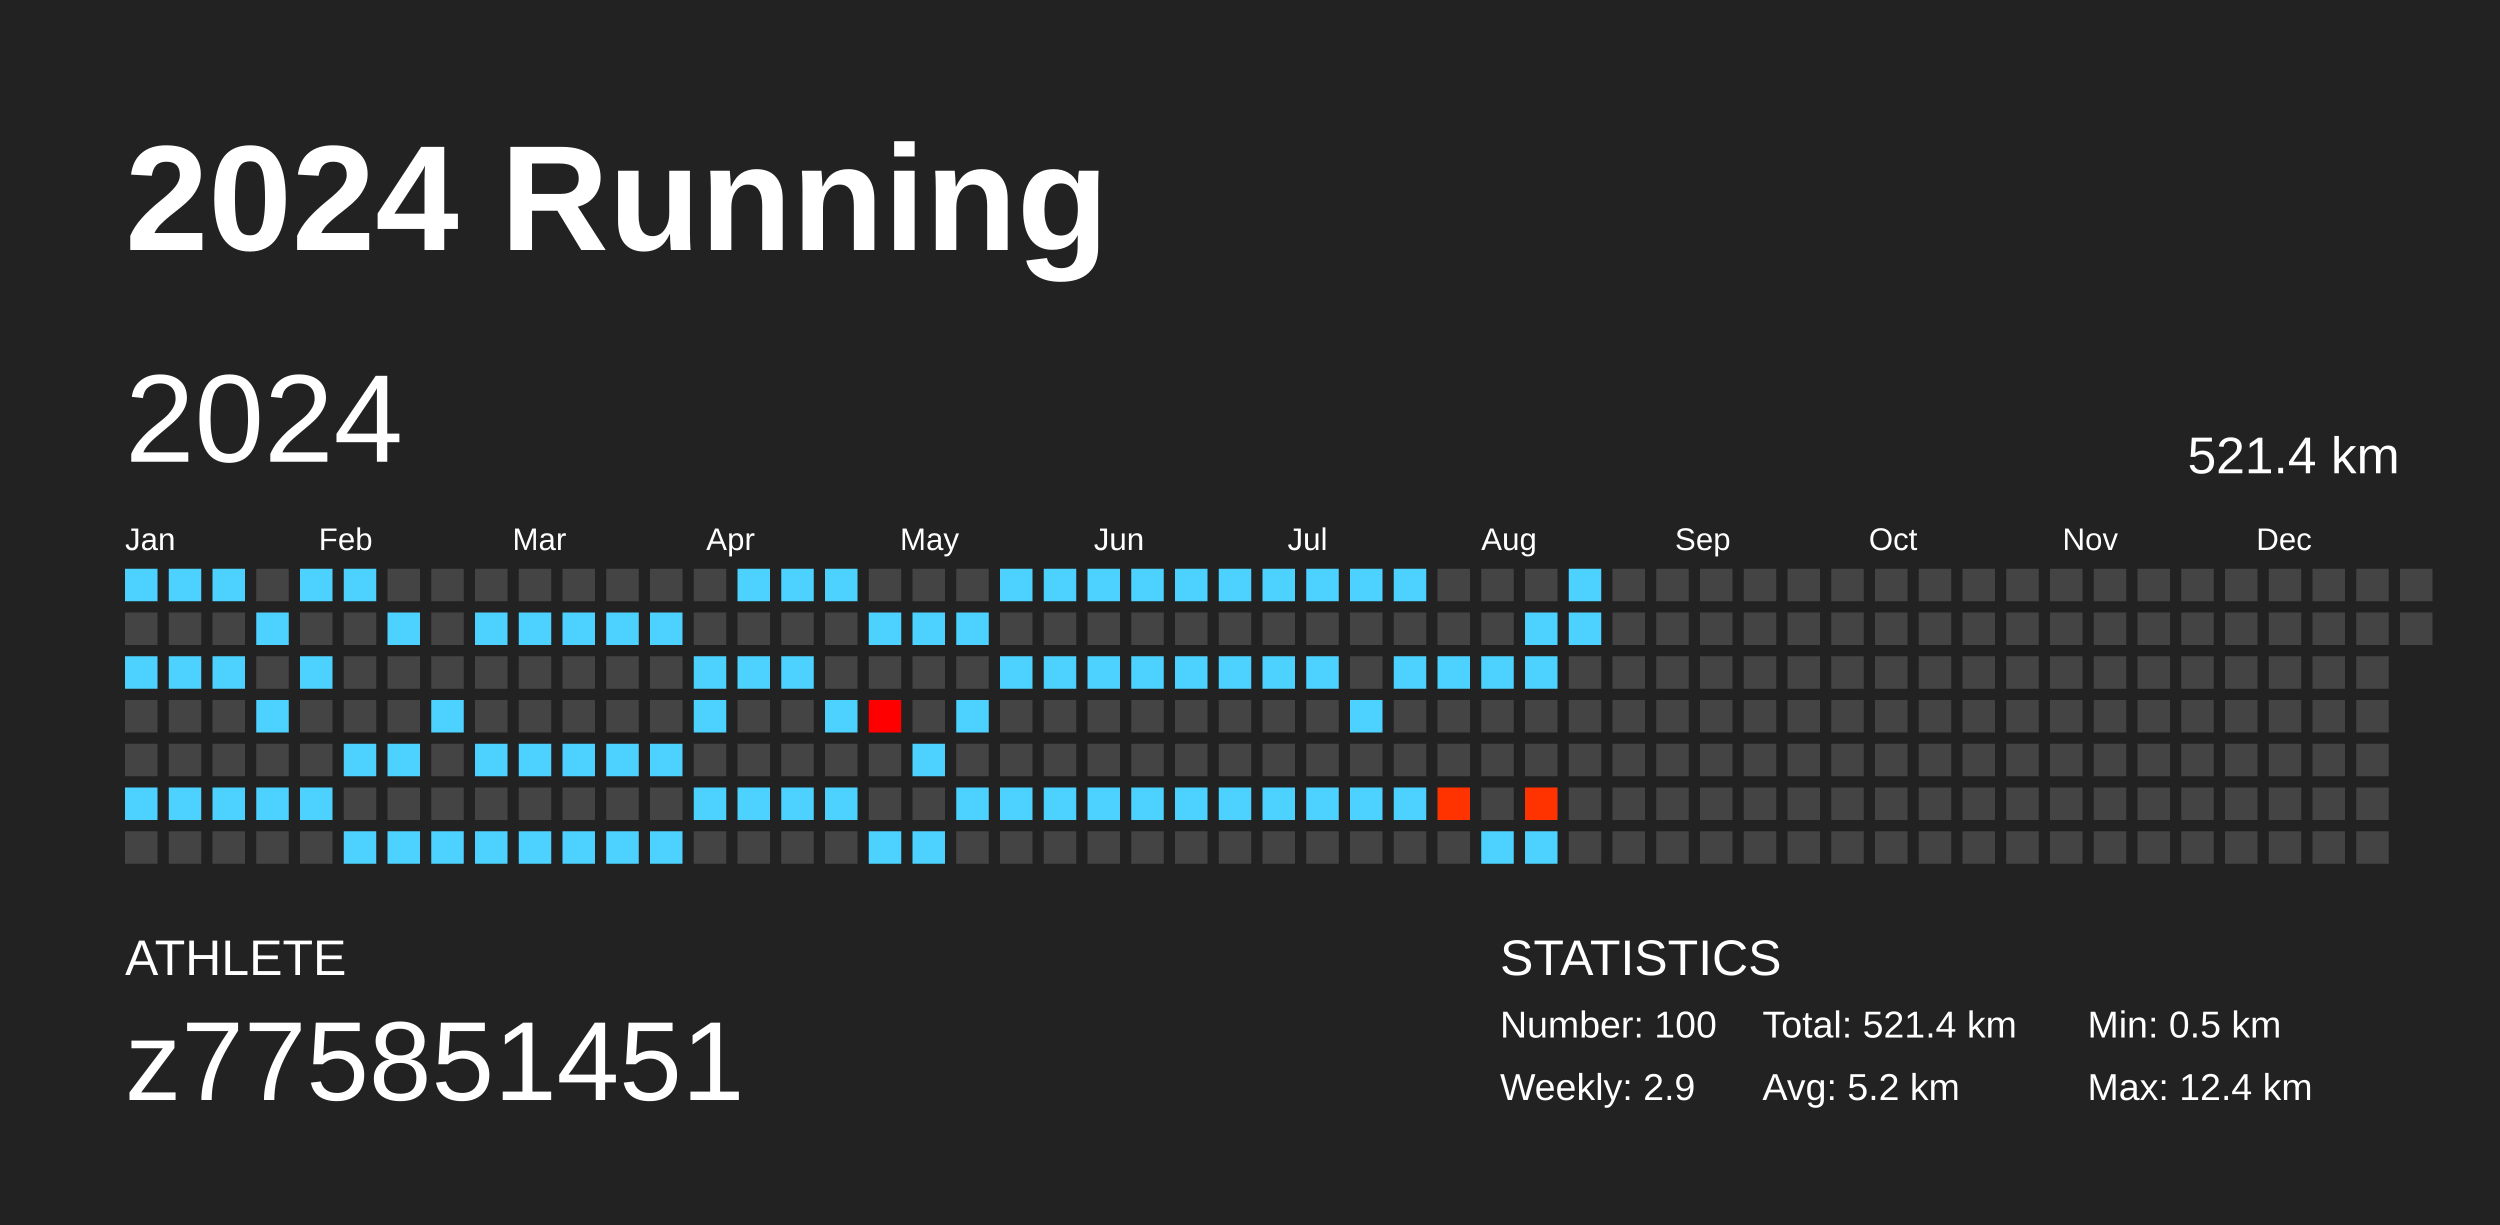
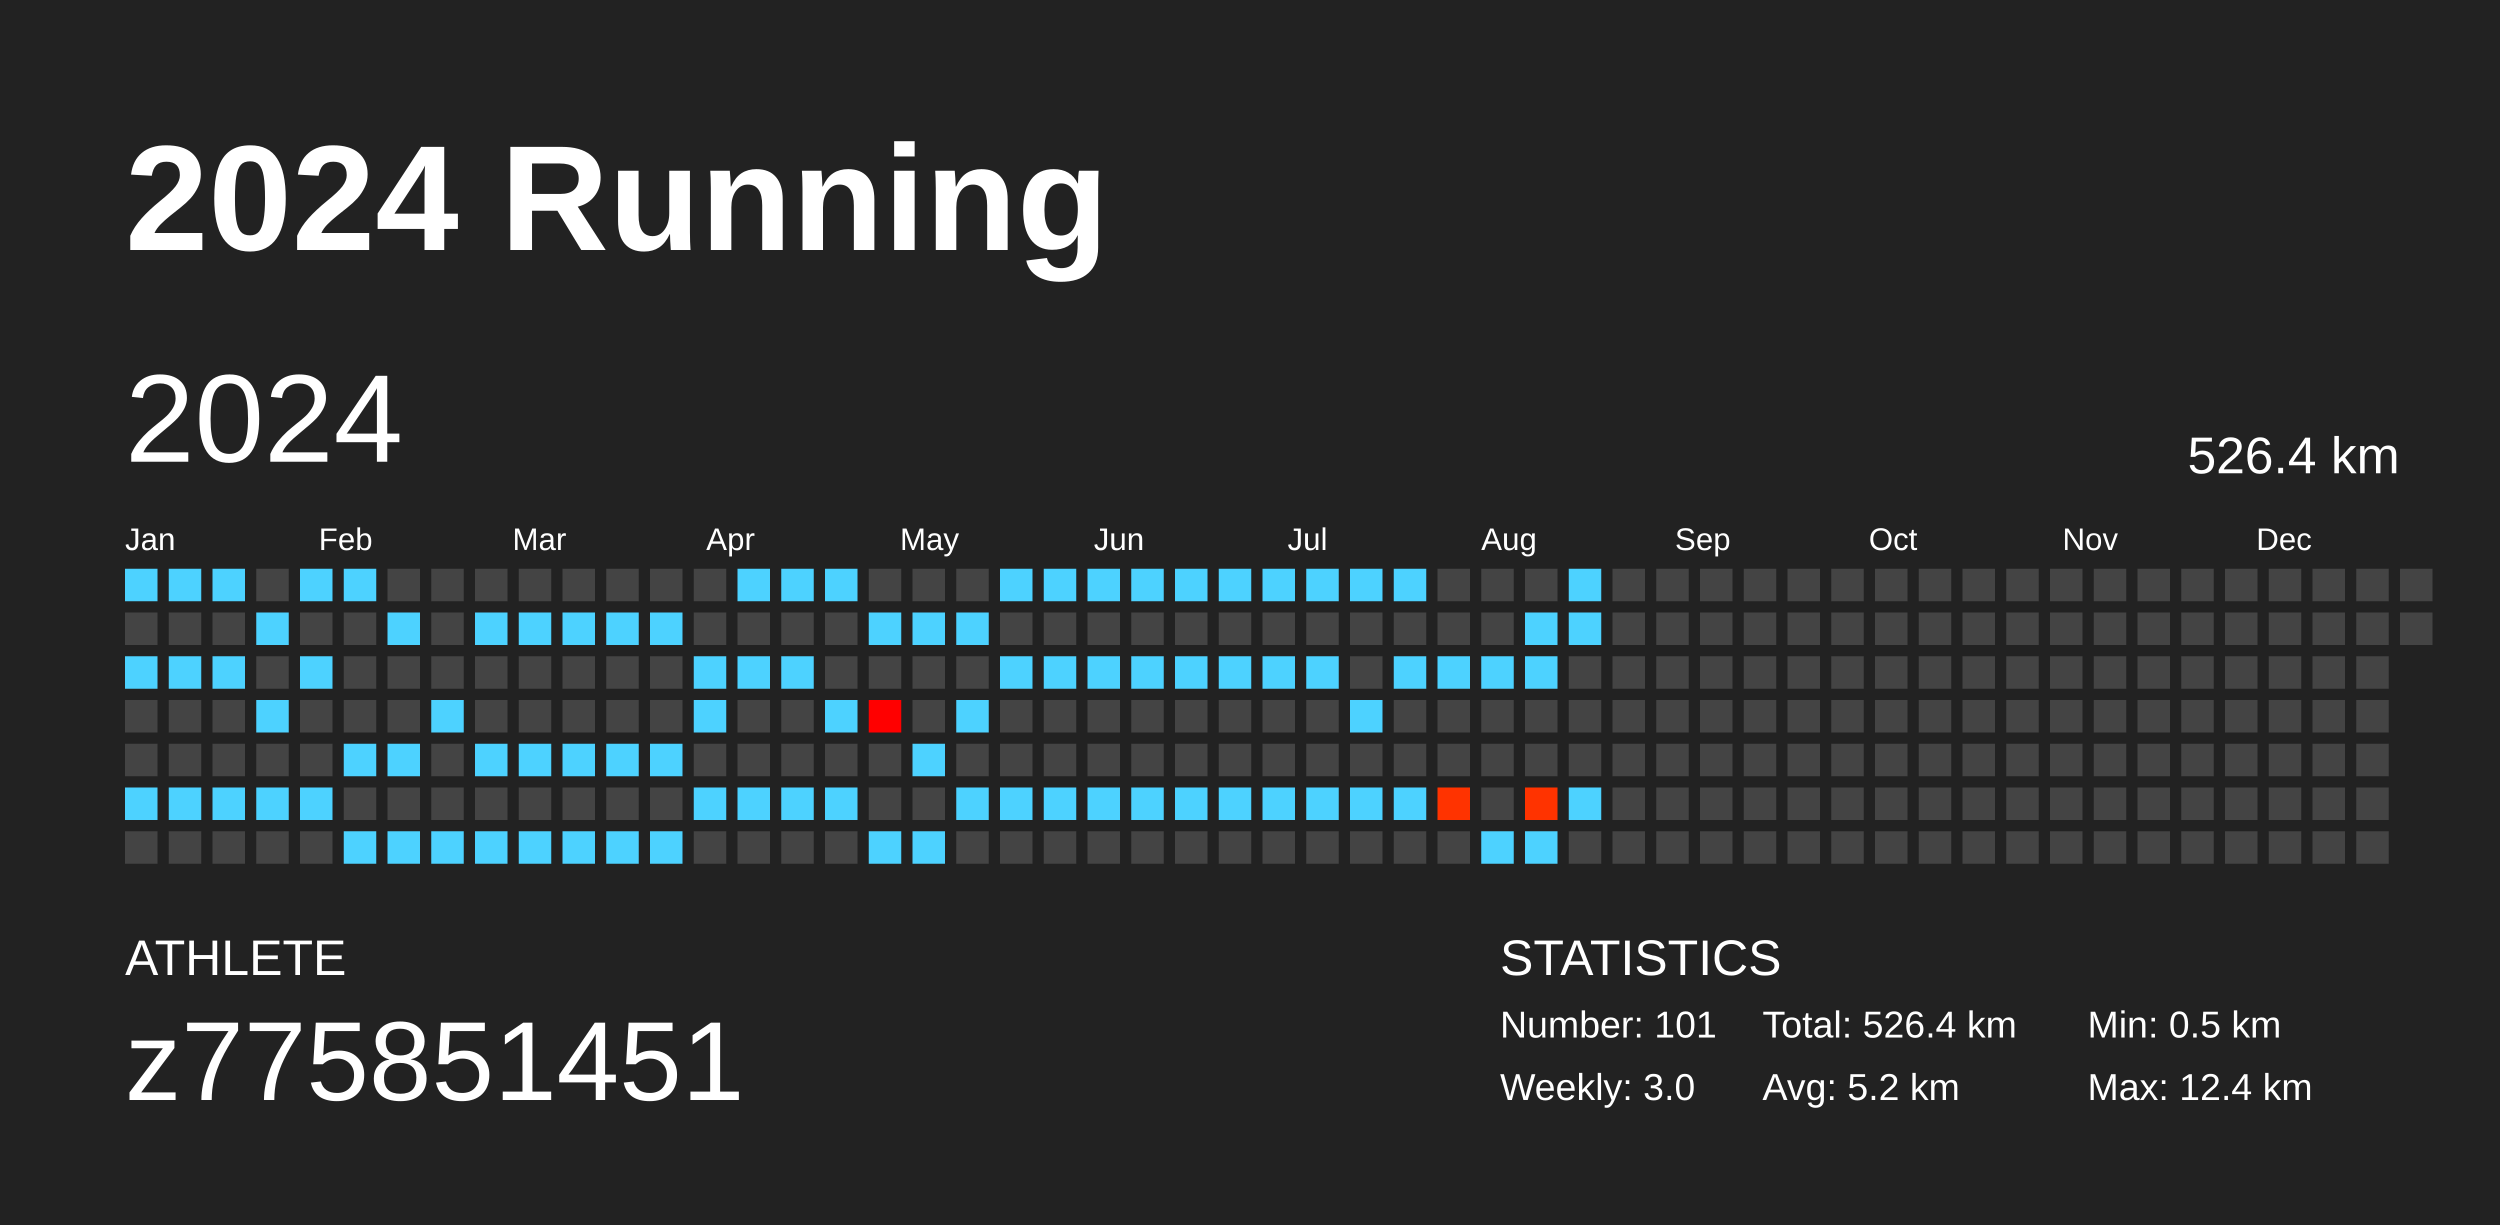
<svg xmlns="http://www.w3.org/2000/svg" baseProfile="full" height="98mm" version="1.1" viewBox="0,0,200,98" width="200mm">
  <defs />
  <rect fill="#222222" height="98" width="200" x="0" y="0" />
  <text fill="#FFFFFF" style="font-size:12px; font-family:Arial; font-weight:bold;" x="10" y="20">2024 Running</text>
  <text fill="#FFFFFF" style="font-size:4px; font-family:Arial" x="10" y="78">ATHLETE</text>
  <text fill="#FFFFFF" style="font-size:9px; font-family:Arial" x="10" y="88">z775851451</text>
  <text fill="#FFFFFF" style="font-size:4px; font-family:Arial" x="120" y="78">STATISTICS</text>
-   <text fill="#FFFFFF" style="font-size:3px; font-family:Arial" x="120" y="83">Number: 100</text>
-   <text fill="#FFFFFF" style="font-size:3px; font-family:Arial" x="120" y="88">Weekly: 2.9</text>
-   <text fill="#FFFFFF" style="font-size:3px; font-family:Arial" x="141" y="83">Total: 521.4 km</text>
+   <text fill="#FFFFFF" style="font-size:3px; font-family:Arial" x="120" y="83">Number: 101</text>
+   <text fill="#FFFFFF" style="font-size:3px; font-family:Arial" x="120" y="88">Weekly: 3.0</text>
+   <text fill="#FFFFFF" style="font-size:3px; font-family:Arial" x="141" y="83">Total: 526.4 km</text>
  <text fill="#FFFFFF" style="font-size:3px; font-family:Arial" x="141" y="88">Avg: 5.2 km</text>
  <text fill="#FFFFFF" style="font-size:3px; font-family:Arial" x="167" y="83">Min: 0.5 km</text>
  <text fill="#FFFFFF" style="font-size:3px; font-family:Arial" x="167" y="88">Max: 12.4 km</text>
  <text dominant-baseline="hanging" fill="#FFFFFF" style="font-size:10.0px; font-family:Arial;" x="10" y="30">2024</text>
-   <text dominant-baseline="hanging" fill="#FFFFFF" style="font-size:4.125px; font-family:Arial;" x="175" y="35">521.4 km</text>
+   <text dominant-baseline="hanging" fill="#FFFFFF" style="font-size:4.125px; font-family:Arial;" x="175" y="35">526.4 km</text>
  <text fill="#FFFFFF" style="font-size:2.5px; font-family:Arial" x="10.0" y="44">Jan</text>
  <text fill="#FFFFFF" style="font-size:2.5px; font-family:Arial" x="25.5" y="44">Feb</text>
  <text fill="#FFFFFF" style="font-size:2.5px; font-family:Arial" x="41.0" y="44">Mar</text>
  <text fill="#FFFFFF" style="font-size:2.5px; font-family:Arial" x="56.5" y="44">Apr</text>
  <text fill="#FFFFFF" style="font-size:2.5px; font-family:Arial" x="72.0" y="44">May</text>
  <text fill="#FFFFFF" style="font-size:2.5px; font-family:Arial" x="87.5" y="44">Jun</text>
  <text fill="#FFFFFF" style="font-size:2.5px; font-family:Arial" x="103.0" y="44">Jul</text>
  <text fill="#FFFFFF" style="font-size:2.5px; font-family:Arial" x="118.5" y="44">Aug</text>
  <text fill="#FFFFFF" style="font-size:2.5px; font-family:Arial" x="134.0" y="44">Sep</text>
  <text fill="#FFFFFF" style="font-size:2.5px; font-family:Arial" x="149.5" y="44">Oct</text>
  <text fill="#FFFFFF" style="font-size:2.5px; font-family:Arial" x="165.0" y="44">Nov</text>
  <text fill="#FFFFFF" style="font-size:2.5px; font-family:Arial" x="180.5" y="44">Dec</text>
  <rect fill="#4dd2ff" height="2.6" width="2.6" x="10.0" y="45.5" />
  <rect fill="#444444" height="2.6" width="2.6" x="10.0" y="49.0" />
  <rect fill="#4dd2ff" height="2.6" width="2.6" x="10.0" y="52.5" />
  <rect fill="#444444" height="2.6" width="2.6" x="10.0" y="56.0" />
  <rect fill="#444444" height="2.6" width="2.6" x="10.0" y="59.5" />
  <rect fill="#4dd2ff" height="2.6" width="2.6" x="10.0" y="63.0" />
  <rect fill="#444444" height="2.6" width="2.6" x="10.0" y="66.5" />
  <rect fill="#4dd2ff" height="2.6" width="2.6" x="13.5" y="45.5" />
  <rect fill="#444444" height="2.6" width="2.6" x="13.5" y="49.0" />
  <rect fill="#4dd2ff" height="2.6" width="2.6" x="13.5" y="52.5" />
  <rect fill="#444444" height="2.6" width="2.6" x="13.5" y="56.0" />
  <rect fill="#444444" height="2.6" width="2.6" x="13.5" y="59.5" />
  <rect fill="#4dd2ff" height="2.6" width="2.6" x="13.5" y="63.0" />
  <rect fill="#444444" height="2.6" width="2.6" x="13.5" y="66.5" />
  <rect fill="#4dd2ff" height="2.6" width="2.6" x="17.0" y="45.5" />
  <rect fill="#444444" height="2.6" width="2.6" x="17.0" y="49.0" />
  <rect fill="#4dd2ff" height="2.6" width="2.6" x="17.0" y="52.5" />
  <rect fill="#444444" height="2.6" width="2.6" x="17.0" y="56.0" />
  <rect fill="#444444" height="2.6" width="2.6" x="17.0" y="59.5" />
  <rect fill="#4dd2ff" height="2.6" width="2.6" x="17.0" y="63.0" />
  <rect fill="#444444" height="2.6" width="2.6" x="17.0" y="66.5" />
  <rect fill="#444444" height="2.6" width="2.6" x="20.5" y="45.5" />
  <rect fill="#4dd2ff" height="2.6" width="2.6" x="20.5" y="49.0" />
  <rect fill="#444444" height="2.6" width="2.6" x="20.5" y="52.5" />
  <rect fill="#4dd2ff" height="2.6" width="2.6" x="20.5" y="56.0" />
  <rect fill="#444444" height="2.6" width="2.6" x="20.5" y="59.5" />
  <rect fill="#4dd2ff" height="2.6" width="2.6" x="20.5" y="63.0" />
  <rect fill="#444444" height="2.6" width="2.6" x="20.5" y="66.5" />
  <rect fill="#4dd2ff" height="2.6" width="2.6" x="24.0" y="45.5" />
  <rect fill="#444444" height="2.6" width="2.6" x="24.0" y="49.0" />
  <rect fill="#4dd2ff" height="2.6" width="2.6" x="24.0" y="52.5" />
  <rect fill="#444444" height="2.6" width="2.6" x="24.0" y="56.0" />
  <rect fill="#444444" height="2.6" width="2.6" x="24.0" y="59.5" />
  <rect fill="#4dd2ff" height="2.6" width="2.6" x="24.0" y="63.0" />
  <rect fill="#444444" height="2.6" width="2.6" x="24.0" y="66.5" />
  <rect fill="#4dd2ff" height="2.6" width="2.6" x="27.5" y="45.5" />
  <rect fill="#444444" height="2.6" width="2.6" x="27.5" y="49.0" />
  <rect fill="#444444" height="2.6" width="2.6" x="27.5" y="52.5" />
  <rect fill="#444444" height="2.6" width="2.6" x="27.5" y="56.0" />
  <rect fill="#4dd2ff" height="2.6" width="2.6" x="27.5" y="59.5" />
  <rect fill="#444444" height="2.6" width="2.6" x="27.5" y="63.0" />
  <rect fill="#4dd2ff" height="2.6" width="2.6" x="27.5" y="66.5" />
  <rect fill="#444444" height="2.6" width="2.6" x="31.0" y="45.5" />
  <rect fill="#4dd2ff" height="2.6" width="2.6" x="31.0" y="49.0" />
  <rect fill="#444444" height="2.6" width="2.6" x="31.0" y="52.5" />
  <rect fill="#444444" height="2.6" width="2.6" x="31.0" y="56.0" />
  <rect fill="#4dd2ff" height="2.6" width="2.6" x="31.0" y="59.5" />
  <rect fill="#444444" height="2.6" width="2.6" x="31.0" y="63.0" />
  <rect fill="#4dd2ff" height="2.6" width="2.6" x="31.0" y="66.5" />
  <rect fill="#444444" height="2.6" width="2.6" x="34.5" y="45.5" />
  <rect fill="#444444" height="2.6" width="2.6" x="34.5" y="49.0" />
  <rect fill="#444444" height="2.6" width="2.6" x="34.5" y="52.5" />
  <rect fill="#4dd2ff" height="2.6" width="2.6" x="34.5" y="56.0" />
  <rect fill="#444444" height="2.6" width="2.6" x="34.5" y="59.5" />
  <rect fill="#444444" height="2.6" width="2.6" x="34.5" y="63.0" />
  <rect fill="#4dd2ff" height="2.6" width="2.6" x="34.5" y="66.5" />
  <rect fill="#444444" height="2.6" width="2.6" x="38.0" y="45.5" />
  <rect fill="#4dd2ff" height="2.6" width="2.6" x="38.0" y="49.0" />
  <rect fill="#444444" height="2.6" width="2.6" x="38.0" y="52.5" />
  <rect fill="#444444" height="2.6" width="2.6" x="38.0" y="56.0" />
  <rect fill="#4dd2ff" height="2.6" width="2.6" x="38.0" y="59.5" />
  <rect fill="#444444" height="2.6" width="2.6" x="38.0" y="63.0" />
  <rect fill="#4dd2ff" height="2.6" width="2.6" x="38.0" y="66.5" />
  <rect fill="#444444" height="2.6" width="2.6" x="41.5" y="45.5" />
  <rect fill="#4dd2ff" height="2.6" width="2.6" x="41.5" y="49.0" />
  <rect fill="#444444" height="2.6" width="2.6" x="41.5" y="52.5" />
  <rect fill="#444444" height="2.6" width="2.6" x="41.5" y="56.0" />
  <rect fill="#4dd2ff" height="2.6" width="2.6" x="41.5" y="59.5" />
  <rect fill="#444444" height="2.6" width="2.6" x="41.5" y="63.0" />
  <rect fill="#4dd2ff" height="2.6" width="2.6" x="41.5" y="66.5" />
  <rect fill="#444444" height="2.6" width="2.6" x="45.0" y="45.5" />
  <rect fill="#4dd2ff" height="2.6" width="2.6" x="45.0" y="49.0" />
  <rect fill="#444444" height="2.6" width="2.6" x="45.0" y="52.5" />
  <rect fill="#444444" height="2.6" width="2.6" x="45.0" y="56.0" />
  <rect fill="#4dd2ff" height="2.6" width="2.6" x="45.0" y="59.5" />
  <rect fill="#444444" height="2.6" width="2.6" x="45.0" y="63.0" />
  <rect fill="#4dd2ff" height="2.6" width="2.6" x="45.0" y="66.5" />
  <rect fill="#444444" height="2.6" width="2.6" x="48.5" y="45.5" />
  <rect fill="#4dd2ff" height="2.6" width="2.6" x="48.5" y="49.0" />
  <rect fill="#444444" height="2.6" width="2.6" x="48.5" y="52.5" />
  <rect fill="#444444" height="2.6" width="2.6" x="48.5" y="56.0" />
  <rect fill="#4dd2ff" height="2.6" width="2.6" x="48.5" y="59.5" />
  <rect fill="#444444" height="2.6" width="2.6" x="48.5" y="63.0" />
  <rect fill="#4dd2ff" height="2.6" width="2.6" x="48.5" y="66.5" />
  <rect fill="#444444" height="2.6" width="2.6" x="52.0" y="45.5" />
  <rect fill="#4dd2ff" height="2.6" width="2.6" x="52.0" y="49.0" />
  <rect fill="#444444" height="2.6" width="2.6" x="52.0" y="52.5" />
  <rect fill="#444444" height="2.6" width="2.6" x="52.0" y="56.0" />
  <rect fill="#4dd2ff" height="2.6" width="2.6" x="52.0" y="59.5" />
  <rect fill="#444444" height="2.6" width="2.6" x="52.0" y="63.0" />
  <rect fill="#4dd2ff" height="2.6" width="2.6" x="52.0" y="66.5" />
  <rect fill="#444444" height="2.6" width="2.6" x="55.5" y="45.5" />
  <rect fill="#444444" height="2.6" width="2.6" x="55.5" y="49.0" />
  <rect fill="#4dd2ff" height="2.6" width="2.6" x="55.5" y="52.5" />
  <rect fill="#4dd2ff" height="2.6" width="2.6" x="55.5" y="56.0" />
  <rect fill="#444444" height="2.6" width="2.6" x="55.5" y="59.5" />
  <rect fill="#4dd2ff" height="2.6" width="2.6" x="55.5" y="63.0" />
  <rect fill="#444444" height="2.6" width="2.6" x="55.5" y="66.5" />
  <rect fill="#4dd2ff" height="2.6" width="2.6" x="59.0" y="45.5" />
  <rect fill="#444444" height="2.6" width="2.6" x="59.0" y="49.0" />
  <rect fill="#4dd2ff" height="2.6" width="2.6" x="59.0" y="52.5" />
  <rect fill="#444444" height="2.6" width="2.6" x="59.0" y="56.0" />
  <rect fill="#444444" height="2.6" width="2.6" x="59.0" y="59.5" />
  <rect fill="#4dd2ff" height="2.6" width="2.6" x="59.0" y="63.0" />
  <rect fill="#444444" height="2.6" width="2.6" x="59.0" y="66.5" />
  <rect fill="#4dd2ff" height="2.6" width="2.6" x="62.5" y="45.5" />
  <rect fill="#444444" height="2.6" width="2.6" x="62.5" y="49.0" />
  <rect fill="#4dd2ff" height="2.6" width="2.6" x="62.5" y="52.5" />
  <rect fill="#444444" height="2.6" width="2.6" x="62.5" y="56.0" />
  <rect fill="#444444" height="2.6" width="2.6" x="62.5" y="59.5" />
  <rect fill="#4dd2ff" height="2.6" width="2.6" x="62.5" y="63.0" />
  <rect fill="#444444" height="2.6" width="2.6" x="62.5" y="66.5" />
  <rect fill="#4dd2ff" height="2.6" width="2.6" x="66.0" y="45.5" />
  <rect fill="#444444" height="2.6" width="2.6" x="66.0" y="49.0" />
  <rect fill="#444444" height="2.6" width="2.6" x="66.0" y="52.5" />
  <rect fill="#4dd2ff" height="2.6" width="2.6" x="66.0" y="56.0" />
  <rect fill="#444444" height="2.6" width="2.6" x="66.0" y="59.5" />
  <rect fill="#4dd2ff" height="2.6" width="2.6" x="66.0" y="63.0" />
  <rect fill="#444444" height="2.6" width="2.6" x="66.0" y="66.5" />
  <rect fill="#444444" height="2.6" width="2.6" x="69.5" y="45.5" />
  <rect fill="#4dd2ff" height="2.6" width="2.6" x="69.5" y="49.0" />
  <rect fill="#444444" height="2.6" width="2.6" x="69.5" y="52.5" />
  <rect fill="#ff0000" height="2.6" width="2.6" x="69.5" y="56.0" />
  <rect fill="#444444" height="2.6" width="2.6" x="69.5" y="59.5" />
  <rect fill="#444444" height="2.6" width="2.6" x="69.5" y="63.0" />
  <rect fill="#4dd2ff" height="2.6" width="2.6" x="69.5" y="66.5" />
  <rect fill="#444444" height="2.6" width="2.6" x="73.0" y="45.5" />
  <rect fill="#4dd2ff" height="2.6" width="2.6" x="73.0" y="49.0" />
  <rect fill="#444444" height="2.6" width="2.6" x="73.0" y="52.5" />
  <rect fill="#444444" height="2.6" width="2.6" x="73.0" y="56.0" />
  <rect fill="#4dd2ff" height="2.6" width="2.6" x="73.0" y="59.5" />
  <rect fill="#444444" height="2.6" width="2.6" x="73.0" y="63.0" />
  <rect fill="#4dd2ff" height="2.6" width="2.6" x="73.0" y="66.5" />
  <rect fill="#444444" height="2.6" width="2.6" x="76.5" y="45.5" />
  <rect fill="#4dd2ff" height="2.6" width="2.6" x="76.5" y="49.0" />
  <rect fill="#444444" height="2.6" width="2.6" x="76.5" y="52.5" />
  <rect fill="#4dd2ff" height="2.6" width="2.6" x="76.5" y="56.0" />
  <rect fill="#444444" height="2.6" width="2.6" x="76.5" y="59.5" />
  <rect fill="#4dd2ff" height="2.6" width="2.6" x="76.5" y="63.0" />
  <rect fill="#444444" height="2.6" width="2.6" x="76.5" y="66.5" />
  <rect fill="#4dd2ff" height="2.6" width="2.6" x="80.0" y="45.5" />
  <rect fill="#444444" height="2.6" width="2.6" x="80.0" y="49.0" />
  <rect fill="#4dd2ff" height="2.6" width="2.6" x="80.0" y="52.5" />
  <rect fill="#444444" height="2.6" width="2.6" x="80.0" y="56.0" />
  <rect fill="#444444" height="2.6" width="2.6" x="80.0" y="59.5" />
  <rect fill="#4dd2ff" height="2.6" width="2.6" x="80.0" y="63.0" />
  <rect fill="#444444" height="2.6" width="2.6" x="80.0" y="66.5" />
  <rect fill="#4dd2ff" height="2.6" width="2.6" x="83.5" y="45.5" />
  <rect fill="#444444" height="2.6" width="2.6" x="83.5" y="49.0" />
  <rect fill="#4dd2ff" height="2.6" width="2.6" x="83.5" y="52.5" />
  <rect fill="#444444" height="2.6" width="2.6" x="83.5" y="56.0" />
  <rect fill="#444444" height="2.6" width="2.6" x="83.5" y="59.5" />
  <rect fill="#4dd2ff" height="2.6" width="2.6" x="83.5" y="63.0" />
  <rect fill="#444444" height="2.6" width="2.6" x="83.5" y="66.5" />
  <rect fill="#4dd2ff" height="2.6" width="2.6" x="87.0" y="45.5" />
  <rect fill="#444444" height="2.6" width="2.6" x="87.0" y="49.0" />
  <rect fill="#4dd2ff" height="2.6" width="2.6" x="87.0" y="52.5" />
  <rect fill="#444444" height="2.6" width="2.6" x="87.0" y="56.0" />
  <rect fill="#444444" height="2.6" width="2.6" x="87.0" y="59.5" />
  <rect fill="#4dd2ff" height="2.6" width="2.6" x="87.0" y="63.0" />
  <rect fill="#444444" height="2.6" width="2.6" x="87.0" y="66.5" />
  <rect fill="#4dd2ff" height="2.6" width="2.6" x="90.5" y="45.5" />
  <rect fill="#444444" height="2.6" width="2.6" x="90.5" y="49.0" />
  <rect fill="#4dd2ff" height="2.6" width="2.6" x="90.5" y="52.5" />
  <rect fill="#444444" height="2.6" width="2.6" x="90.5" y="56.0" />
  <rect fill="#444444" height="2.6" width="2.6" x="90.5" y="59.5" />
  <rect fill="#4dd2ff" height="2.6" width="2.6" x="90.5" y="63.0" />
  <rect fill="#444444" height="2.6" width="2.6" x="90.5" y="66.5" />
  <rect fill="#4dd2ff" height="2.6" width="2.6" x="94.0" y="45.5" />
  <rect fill="#444444" height="2.6" width="2.6" x="94.0" y="49.0" />
  <rect fill="#4dd2ff" height="2.6" width="2.6" x="94.0" y="52.5" />
  <rect fill="#444444" height="2.6" width="2.6" x="94.0" y="56.0" />
  <rect fill="#444444" height="2.6" width="2.6" x="94.0" y="59.5" />
  <rect fill="#4dd2ff" height="2.6" width="2.6" x="94.0" y="63.0" />
  <rect fill="#444444" height="2.6" width="2.6" x="94.0" y="66.5" />
  <rect fill="#4dd2ff" height="2.6" width="2.6" x="97.5" y="45.5" />
  <rect fill="#444444" height="2.6" width="2.6" x="97.5" y="49.0" />
  <rect fill="#4dd2ff" height="2.6" width="2.6" x="97.5" y="52.5" />
  <rect fill="#444444" height="2.6" width="2.6" x="97.5" y="56.0" />
  <rect fill="#444444" height="2.6" width="2.6" x="97.5" y="59.5" />
  <rect fill="#4dd2ff" height="2.6" width="2.6" x="97.5" y="63.0" />
  <rect fill="#444444" height="2.6" width="2.6" x="97.5" y="66.5" />
  <rect fill="#4dd2ff" height="2.6" width="2.6" x="101.0" y="45.5" />
  <rect fill="#444444" height="2.6" width="2.6" x="101.0" y="49.0" />
  <rect fill="#4dd2ff" height="2.6" width="2.6" x="101.0" y="52.5" />
  <rect fill="#444444" height="2.6" width="2.6" x="101.0" y="56.0" />
  <rect fill="#444444" height="2.6" width="2.6" x="101.0" y="59.5" />
  <rect fill="#4dd2ff" height="2.6" width="2.6" x="101.0" y="63.0" />
  <rect fill="#444444" height="2.6" width="2.6" x="101.0" y="66.5" />
  <rect fill="#4dd2ff" height="2.6" width="2.6" x="104.5" y="45.5" />
  <rect fill="#444444" height="2.6" width="2.6" x="104.5" y="49.0" />
  <rect fill="#4dd2ff" height="2.6" width="2.6" x="104.5" y="52.5" />
  <rect fill="#444444" height="2.6" width="2.6" x="104.5" y="56.0" />
  <rect fill="#444444" height="2.6" width="2.6" x="104.5" y="59.5" />
  <rect fill="#4dd2ff" height="2.6" width="2.6" x="104.5" y="63.0" />
  <rect fill="#444444" height="2.6" width="2.6" x="104.5" y="66.5" />
  <rect fill="#4dd2ff" height="2.6" width="2.6" x="108.0" y="45.5" />
  <rect fill="#444444" height="2.6" width="2.6" x="108.0" y="49.0" />
  <rect fill="#444444" height="2.6" width="2.6" x="108.0" y="52.5" />
  <rect fill="#4dd2ff" height="2.6" width="2.6" x="108.0" y="56.0" />
  <rect fill="#444444" height="2.6" width="2.6" x="108.0" y="59.5" />
  <rect fill="#4dd2ff" height="2.6" width="2.6" x="108.0" y="63.0" />
  <rect fill="#444444" height="2.6" width="2.6" x="108.0" y="66.5" />
  <rect fill="#4dd2ff" height="2.6" width="2.6" x="111.5" y="45.5" />
  <rect fill="#444444" height="2.6" width="2.6" x="111.5" y="49.0" />
  <rect fill="#4dd2ff" height="2.6" width="2.6" x="111.5" y="52.5" />
  <rect fill="#444444" height="2.6" width="2.6" x="111.5" y="56.0" />
  <rect fill="#444444" height="2.6" width="2.6" x="111.5" y="59.5" />
  <rect fill="#4dd2ff" height="2.6" width="2.6" x="111.5" y="63.0" />
  <rect fill="#444444" height="2.6" width="2.6" x="111.5" y="66.5" />
  <rect fill="#444444" height="2.6" width="2.6" x="115.0" y="45.5" />
  <rect fill="#444444" height="2.6" width="2.6" x="115.0" y="49.0" />
  <rect fill="#4dd2ff" height="2.6" width="2.6" x="115.0" y="52.5" />
  <rect fill="#444444" height="2.6" width="2.6" x="115.0" y="56.0" />
  <rect fill="#444444" height="2.6" width="2.6" x="115.0" y="59.5" />
  <rect fill="#ff3300" height="2.6" width="2.6" x="115.0" y="63.0" />
  <rect fill="#444444" height="2.6" width="2.6" x="115.0" y="66.5" />
  <rect fill="#444444" height="2.6" width="2.6" x="118.5" y="45.5" />
  <rect fill="#444444" height="2.6" width="2.6" x="118.5" y="49.0" />
  <rect fill="#4dd2ff" height="2.6" width="2.6" x="118.5" y="52.5" />
  <rect fill="#444444" height="2.6" width="2.6" x="118.5" y="56.0" />
  <rect fill="#444444" height="2.6" width="2.6" x="118.5" y="59.5" />
  <rect fill="#444444" height="2.6" width="2.6" x="118.5" y="63.0" />
  <rect fill="#4dd2ff" height="2.6" width="2.6" x="118.5" y="66.5" />
  <rect fill="#444444" height="2.6" width="2.6" x="122.0" y="45.5" />
  <rect fill="#4dd2ff" height="2.6" width="2.6" x="122.0" y="49.0" />
  <rect fill="#4dd2ff" height="2.6" width="2.6" x="122.0" y="52.5" />
  <rect fill="#444444" height="2.6" width="2.6" x="122.0" y="56.0" />
  <rect fill="#444444" height="2.6" width="2.6" x="122.0" y="59.5" />
  <rect fill="#ff3300" height="2.6" width="2.6" x="122.0" y="63.0" />
  <rect fill="#4dd2ff" height="2.6" width="2.6" x="122.0" y="66.5" />
  <rect fill="#4dd2ff" height="2.6" width="2.6" x="125.5" y="45.5" />
  <rect fill="#4dd2ff" height="2.6" width="2.6" x="125.5" y="49.0" />
  <rect fill="#444444" height="2.6" width="2.6" x="125.5" y="52.5" />
  <rect fill="#444444" height="2.6" width="2.6" x="125.5" y="56.0" />
  <rect fill="#444444" height="2.6" width="2.6" x="125.5" y="59.5" />
-   <rect fill="#444444" height="2.6" width="2.6" x="125.5" y="63.0" />
+   <rect fill="#4dd2ff" height="2.6" width="2.6" x="125.5" y="63.0" />
  <rect fill="#444444" height="2.6" width="2.6" x="125.5" y="66.5" />
  <rect fill="#444444" height="2.6" width="2.6" x="129.0" y="45.5" />
  <rect fill="#444444" height="2.6" width="2.6" x="129.0" y="49.0" />
  <rect fill="#444444" height="2.6" width="2.6" x="129.0" y="52.5" />
  <rect fill="#444444" height="2.6" width="2.6" x="129.0" y="56.0" />
  <rect fill="#444444" height="2.6" width="2.6" x="129.0" y="59.5" />
  <rect fill="#444444" height="2.6" width="2.6" x="129.0" y="63.0" />
  <rect fill="#444444" height="2.6" width="2.6" x="129.0" y="66.5" />
  <rect fill="#444444" height="2.6" width="2.6" x="132.5" y="45.5" />
  <rect fill="#444444" height="2.6" width="2.6" x="132.5" y="49.0" />
  <rect fill="#444444" height="2.6" width="2.6" x="132.5" y="52.5" />
  <rect fill="#444444" height="2.6" width="2.6" x="132.5" y="56.0" />
  <rect fill="#444444" height="2.6" width="2.6" x="132.5" y="59.5" />
  <rect fill="#444444" height="2.6" width="2.6" x="132.5" y="63.0" />
  <rect fill="#444444" height="2.6" width="2.6" x="132.5" y="66.5" />
  <rect fill="#444444" height="2.6" width="2.6" x="136.0" y="45.5" />
  <rect fill="#444444" height="2.6" width="2.6" x="136.0" y="49.0" />
  <rect fill="#444444" height="2.6" width="2.6" x="136.0" y="52.5" />
  <rect fill="#444444" height="2.6" width="2.6" x="136.0" y="56.0" />
  <rect fill="#444444" height="2.6" width="2.6" x="136.0" y="59.5" />
  <rect fill="#444444" height="2.6" width="2.6" x="136.0" y="63.0" />
  <rect fill="#444444" height="2.6" width="2.6" x="136.0" y="66.5" />
  <rect fill="#444444" height="2.6" width="2.6" x="139.5" y="45.5" />
  <rect fill="#444444" height="2.6" width="2.6" x="139.5" y="49.0" />
  <rect fill="#444444" height="2.6" width="2.6" x="139.5" y="52.5" />
  <rect fill="#444444" height="2.6" width="2.6" x="139.5" y="56.0" />
  <rect fill="#444444" height="2.6" width="2.6" x="139.5" y="59.5" />
  <rect fill="#444444" height="2.6" width="2.6" x="139.5" y="63.0" />
  <rect fill="#444444" height="2.6" width="2.6" x="139.5" y="66.5" />
  <rect fill="#444444" height="2.6" width="2.6" x="143.0" y="45.5" />
  <rect fill="#444444" height="2.6" width="2.6" x="143.0" y="49.0" />
  <rect fill="#444444" height="2.6" width="2.6" x="143.0" y="52.5" />
  <rect fill="#444444" height="2.6" width="2.6" x="143.0" y="56.0" />
  <rect fill="#444444" height="2.6" width="2.6" x="143.0" y="59.5" />
  <rect fill="#444444" height="2.6" width="2.6" x="143.0" y="63.0" />
  <rect fill="#444444" height="2.6" width="2.6" x="143.0" y="66.5" />
  <rect fill="#444444" height="2.6" width="2.6" x="146.5" y="45.5" />
  <rect fill="#444444" height="2.6" width="2.6" x="146.5" y="49.0" />
  <rect fill="#444444" height="2.6" width="2.6" x="146.5" y="52.5" />
  <rect fill="#444444" height="2.6" width="2.6" x="146.5" y="56.0" />
  <rect fill="#444444" height="2.6" width="2.6" x="146.5" y="59.5" />
  <rect fill="#444444" height="2.6" width="2.6" x="146.5" y="63.0" />
  <rect fill="#444444" height="2.6" width="2.6" x="146.5" y="66.5" />
  <rect fill="#444444" height="2.6" width="2.6" x="150.0" y="45.5" />
  <rect fill="#444444" height="2.6" width="2.6" x="150.0" y="49.0" />
  <rect fill="#444444" height="2.6" width="2.6" x="150.0" y="52.5" />
  <rect fill="#444444" height="2.6" width="2.6" x="150.0" y="56.0" />
  <rect fill="#444444" height="2.6" width="2.6" x="150.0" y="59.5" />
  <rect fill="#444444" height="2.6" width="2.6" x="150.0" y="63.0" />
  <rect fill="#444444" height="2.6" width="2.6" x="150.0" y="66.5" />
  <rect fill="#444444" height="2.6" width="2.6" x="153.5" y="45.5" />
  <rect fill="#444444" height="2.6" width="2.6" x="153.5" y="49.0" />
  <rect fill="#444444" height="2.6" width="2.6" x="153.5" y="52.5" />
  <rect fill="#444444" height="2.6" width="2.6" x="153.5" y="56.0" />
  <rect fill="#444444" height="2.6" width="2.6" x="153.5" y="59.5" />
  <rect fill="#444444" height="2.6" width="2.6" x="153.5" y="63.0" />
  <rect fill="#444444" height="2.6" width="2.6" x="153.5" y="66.5" />
  <rect fill="#444444" height="2.6" width="2.6" x="157.0" y="45.5" />
  <rect fill="#444444" height="2.6" width="2.6" x="157.0" y="49.0" />
  <rect fill="#444444" height="2.6" width="2.6" x="157.0" y="52.5" />
  <rect fill="#444444" height="2.6" width="2.6" x="157.0" y="56.0" />
  <rect fill="#444444" height="2.6" width="2.6" x="157.0" y="59.5" />
  <rect fill="#444444" height="2.6" width="2.6" x="157.0" y="63.0" />
  <rect fill="#444444" height="2.6" width="2.6" x="157.0" y="66.5" />
  <rect fill="#444444" height="2.6" width="2.6" x="160.5" y="45.5" />
  <rect fill="#444444" height="2.6" width="2.6" x="160.5" y="49.0" />
  <rect fill="#444444" height="2.6" width="2.6" x="160.5" y="52.5" />
  <rect fill="#444444" height="2.6" width="2.6" x="160.5" y="56.0" />
  <rect fill="#444444" height="2.6" width="2.6" x="160.5" y="59.5" />
  <rect fill="#444444" height="2.6" width="2.6" x="160.5" y="63.0" />
  <rect fill="#444444" height="2.6" width="2.6" x="160.5" y="66.5" />
  <rect fill="#444444" height="2.6" width="2.6" x="164.0" y="45.5" />
  <rect fill="#444444" height="2.6" width="2.6" x="164.0" y="49.0" />
  <rect fill="#444444" height="2.6" width="2.6" x="164.0" y="52.5" />
  <rect fill="#444444" height="2.6" width="2.6" x="164.0" y="56.0" />
  <rect fill="#444444" height="2.6" width="2.6" x="164.0" y="59.5" />
  <rect fill="#444444" height="2.6" width="2.6" x="164.0" y="63.0" />
  <rect fill="#444444" height="2.6" width="2.6" x="164.0" y="66.5" />
  <rect fill="#444444" height="2.6" width="2.6" x="167.5" y="45.5" />
  <rect fill="#444444" height="2.6" width="2.6" x="167.5" y="49.0" />
  <rect fill="#444444" height="2.6" width="2.6" x="167.5" y="52.5" />
  <rect fill="#444444" height="2.6" width="2.6" x="167.5" y="56.0" />
  <rect fill="#444444" height="2.6" width="2.6" x="167.5" y="59.5" />
  <rect fill="#444444" height="2.6" width="2.6" x="167.5" y="63.0" />
  <rect fill="#444444" height="2.6" width="2.6" x="167.5" y="66.5" />
  <rect fill="#444444" height="2.6" width="2.6" x="171.0" y="45.5" />
  <rect fill="#444444" height="2.6" width="2.6" x="171.0" y="49.0" />
  <rect fill="#444444" height="2.6" width="2.6" x="171.0" y="52.5" />
  <rect fill="#444444" height="2.6" width="2.6" x="171.0" y="56.0" />
  <rect fill="#444444" height="2.6" width="2.6" x="171.0" y="59.5" />
  <rect fill="#444444" height="2.6" width="2.6" x="171.0" y="63.0" />
  <rect fill="#444444" height="2.6" width="2.6" x="171.0" y="66.5" />
  <rect fill="#444444" height="2.6" width="2.6" x="174.5" y="45.5" />
  <rect fill="#444444" height="2.6" width="2.6" x="174.5" y="49.0" />
  <rect fill="#444444" height="2.6" width="2.6" x="174.5" y="52.5" />
  <rect fill="#444444" height="2.6" width="2.6" x="174.5" y="56.0" />
  <rect fill="#444444" height="2.6" width="2.6" x="174.5" y="59.5" />
  <rect fill="#444444" height="2.6" width="2.6" x="174.5" y="63.0" />
  <rect fill="#444444" height="2.6" width="2.6" x="174.5" y="66.5" />
  <rect fill="#444444" height="2.6" width="2.6" x="178.0" y="45.5" />
  <rect fill="#444444" height="2.6" width="2.6" x="178.0" y="49.0" />
  <rect fill="#444444" height="2.6" width="2.6" x="178.0" y="52.5" />
  <rect fill="#444444" height="2.6" width="2.6" x="178.0" y="56.0" />
  <rect fill="#444444" height="2.6" width="2.6" x="178.0" y="59.5" />
  <rect fill="#444444" height="2.6" width="2.6" x="178.0" y="63.0" />
  <rect fill="#444444" height="2.6" width="2.6" x="178.0" y="66.5" />
  <rect fill="#444444" height="2.6" width="2.6" x="181.5" y="45.5" />
  <rect fill="#444444" height="2.6" width="2.6" x="181.5" y="49.0" />
  <rect fill="#444444" height="2.6" width="2.6" x="181.5" y="52.5" />
  <rect fill="#444444" height="2.6" width="2.6" x="181.5" y="56.0" />
  <rect fill="#444444" height="2.6" width="2.6" x="181.5" y="59.5" />
  <rect fill="#444444" height="2.6" width="2.6" x="181.5" y="63.0" />
  <rect fill="#444444" height="2.6" width="2.6" x="181.5" y="66.5" />
  <rect fill="#444444" height="2.6" width="2.6" x="185.0" y="45.5" />
  <rect fill="#444444" height="2.6" width="2.6" x="185.0" y="49.0" />
  <rect fill="#444444" height="2.6" width="2.6" x="185.0" y="52.5" />
  <rect fill="#444444" height="2.6" width="2.6" x="185.0" y="56.0" />
  <rect fill="#444444" height="2.6" width="2.6" x="185.0" y="59.5" />
  <rect fill="#444444" height="2.6" width="2.6" x="185.0" y="63.0" />
  <rect fill="#444444" height="2.6" width="2.6" x="185.0" y="66.5" />
  <rect fill="#444444" height="2.6" width="2.6" x="188.5" y="45.5" />
  <rect fill="#444444" height="2.6" width="2.6" x="188.5" y="49.0" />
  <rect fill="#444444" height="2.6" width="2.6" x="188.5" y="52.5" />
  <rect fill="#444444" height="2.6" width="2.6" x="188.5" y="56.0" />
  <rect fill="#444444" height="2.6" width="2.6" x="188.5" y="59.5" />
  <rect fill="#444444" height="2.6" width="2.6" x="188.5" y="63.0" />
  <rect fill="#444444" height="2.6" width="2.6" x="188.5" y="66.5" />
  <rect fill="#444444" height="2.6" width="2.6" x="192.0" y="45.5" />
  <rect fill="#444444" height="2.6" width="2.6" x="192.0" y="49.0" />
</svg>
